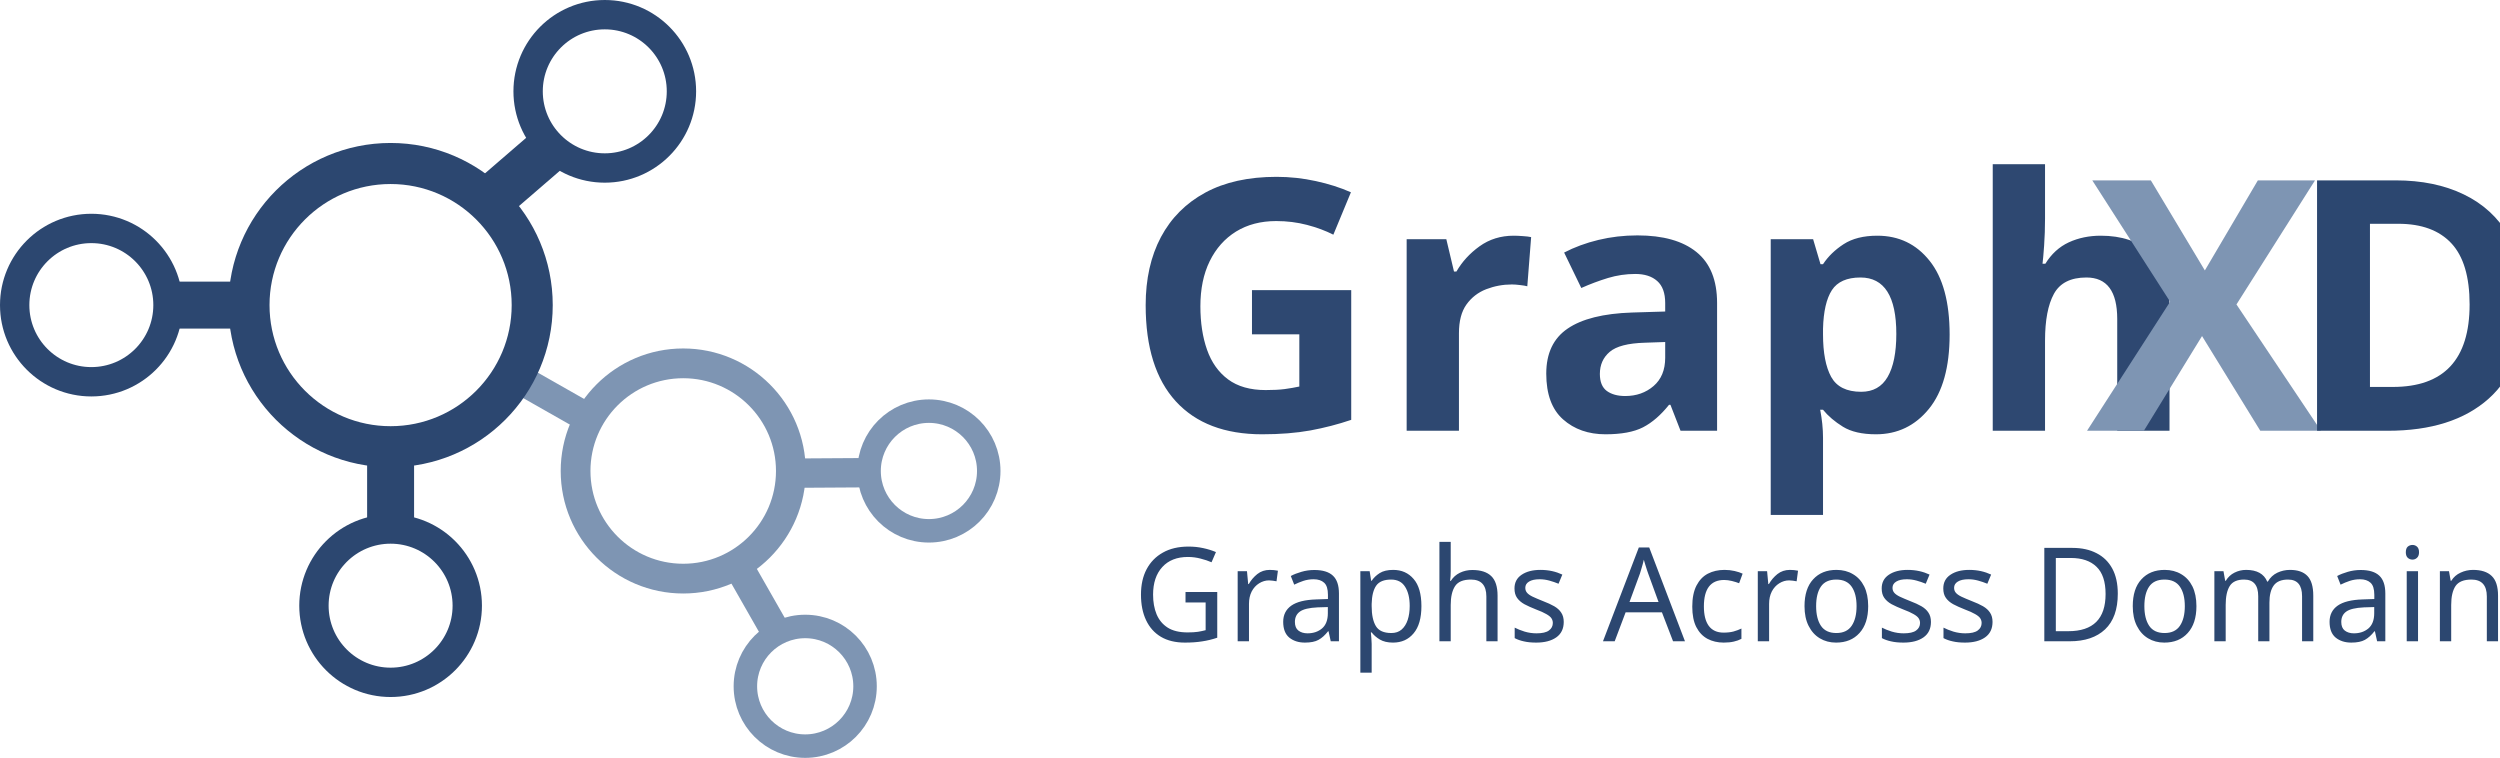
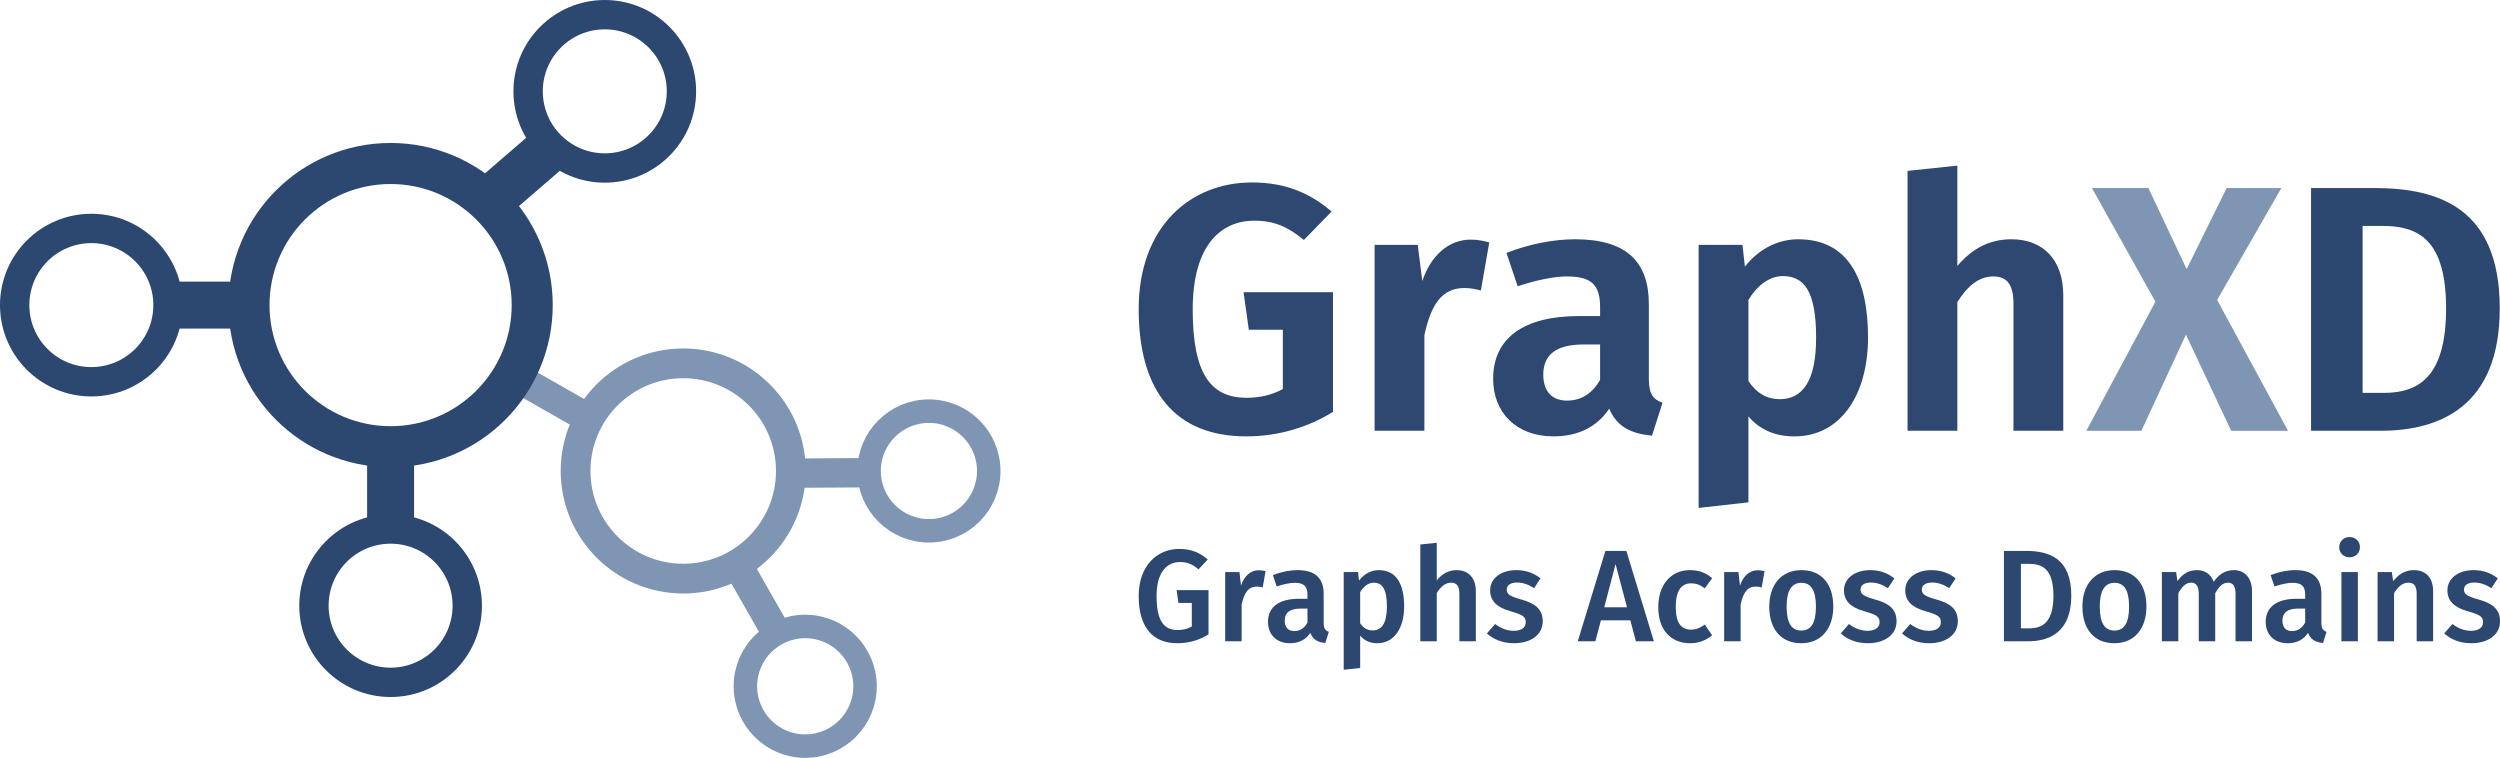
<svg xmlns="http://www.w3.org/2000/svg" id="svg2" version="1.1" width="386.903" height="117.288" viewBox="0 0 386.903 117.288">
  <defs id="defs6" />
  <g id="g4222" transform="scale(0.9084528,0.9084528)">
    <path style="opacity:1;fill:none;fill-opacity:1;stroke:#7e95b3;stroke-width:5.07;stroke-linecap:round;stroke-linejoin:miter;stroke-miterlimit:0;stroke-dasharray:none;stroke-dashoffset:0;stroke-opacity:1" d="M 134.729,80.235 A 18.338,18.338 0 0 1 116.391,98.573 18.338,18.338 0 0 1 98.054,80.235 18.338,18.338 0 0 1 116.391,61.898 18.338,18.338 0 0 1 134.729,80.235 Z" id="path4144-3-5" />
    <path style="opacity:1;fill:none;fill-opacity:1;stroke:#7e95b3;stroke-width:4;stroke-linecap:round;stroke-linejoin:miter;stroke-miterlimit:0;stroke-dasharray:none;stroke-dashoffset:0;stroke-opacity:1" d="m 147.367,116.915 a 10.193,10.193 0 0 1 -10.193,10.193 10.193,10.193 0 0 1 -10.193,-10.193 10.193,10.193 0 0 1 10.193,-10.193 10.193,10.193 0 0 1 10.193,10.193 z" id="path4144-3-3" />
    <path style="opacity:1;fill:none;fill-opacity:1;stroke:#7e95b3;stroke-width:4;stroke-linecap:round;stroke-linejoin:miter;stroke-miterlimit:0;stroke-dasharray:none;stroke-dashoffset:0;stroke-opacity:1" d="M 168.44,80.235 A 10.193,10.193 0 0 1 158.247,90.428 10.193,10.193 0 0 1 148.054,80.235 10.193,10.193 0 0 1 158.247,70.042 10.193,10.193 0 0 1 168.44,80.235 Z" id="path4144-3-3-5" />
    <path id="path4250" d="m 87.782,64.178 14.668,8.331" style="fill:none;fill-rule:evenodd;stroke:#7e95b3;stroke-width:5;stroke-linecap:butt;stroke-linejoin:miter;stroke-miterlimit:4;stroke-dasharray:none;stroke-opacity:1" />
    <path id="path4250-9" d="m 135.62,80.602 13.231,-0.083" style="fill:none;fill-rule:evenodd;stroke:#7e95b3;stroke-width:5;stroke-linecap:butt;stroke-linejoin:miter;stroke-miterlimit:4;stroke-dasharray:none;stroke-opacity:1" />
    <path id="path4250-9-1" d="m 125.226,95.464 7.219,12.653" style="fill:none;fill-rule:evenodd;stroke:#7e95b3;stroke-width:5;stroke-linecap:butt;stroke-linejoin:miter;stroke-miterlimit:4;stroke-dasharray:none;stroke-opacity:1" />
    <path style="opacity:1;fill:none;fill-opacity:1;stroke:#2c4770;stroke-width:6.994;stroke-linecap:round;stroke-linejoin:miter;stroke-miterlimit:0;stroke-dasharray:none;stroke-dashoffset:0;stroke-opacity:1" d="M 90.666,51.977 A 24.124,24.124 0 0 1 66.542,76.101 24.124,24.124 0 0 1 42.418,51.977 24.124,24.124 0 0 1 66.542,27.853 24.124,24.124 0 0 1 90.666,51.977 Z" id="path4144" />
    <path style="opacity:1;fill:none;fill-opacity:1;stroke:#2c4770;stroke-width:5;stroke-linecap:round;stroke-linejoin:miter;stroke-miterlimit:0;stroke-dasharray:none;stroke-dashoffset:0;stroke-opacity:1" d="M 116.088,15.56 A 13.06,13.06 0 0 1 103.028,28.62 13.06,13.06 0 0 1 89.968,15.56 13.06,13.06 0 0 1 103.028,2.5 13.06,13.06 0 0 1 116.088,15.56 Z" id="path4144-3" />
    <path style="opacity:1;fill:none;fill-opacity:1;stroke:#2c4770;stroke-width:5;stroke-linecap:round;stroke-linejoin:miter;stroke-miterlimit:0;stroke-dasharray:none;stroke-dashoffset:0;stroke-opacity:1" d="M 28.62,51.977 A 13.06,13.06 0 0 1 15.56,65.037 13.06,13.06 0 0 1 2.5,51.977 13.06,13.06 0 0 1 15.56,38.917 13.06,13.06 0 0 1 28.62,51.977 Z" id="path4144-3-6" />
    <path style="opacity:1;fill:none;fill-opacity:1;stroke:#2c4770;stroke-width:5;stroke-linecap:round;stroke-linejoin:miter;stroke-miterlimit:0;stroke-dasharray:none;stroke-dashoffset:0;stroke-opacity:1" d="M 79.602,103.181 A 13.06,13.06 0 0 1 66.542,116.241 13.06,13.06 0 0 1 53.482,103.181 13.06,13.06 0 0 1 66.542,90.121 13.06,13.06 0 0 1 79.602,103.181 Z" id="path4144-3-7" />
    <path id="path4218" d="m 28.111,51.977 14.895,0" style="fill:none;fill-rule:evenodd;stroke:#2c4770;stroke-width:8;stroke-linecap:butt;stroke-linejoin:miter;stroke-miterlimit:4;stroke-dasharray:none;stroke-opacity:1" />
    <path id="path4218-6" d="m 66.542,76.07 0,14.895" style="fill:none;fill-rule:evenodd;stroke:#2c4770;stroke-width:8;stroke-linecap:butt;stroke-linejoin:miter;stroke-miterlimit:4;stroke-dasharray:none;stroke-opacity:1" />
    <path id="path4218-6-2" d="M 94.565,24.508 83.289,34.239" style="fill:none;fill-rule:evenodd;stroke:#2c4770;stroke-width:8;stroke-linecap:butt;stroke-linejoin:miter;stroke-miterlimit:4;stroke-dasharray:none;stroke-opacity:1" />
  </g>
  <g id="g4274" transform="translate(0,-6.524746)">
    <g transform="translate(70.05446,-11.95544)" id="g4266">
-       <text xml:space="preserve" style="font-style:normal;font-variant:normal;font-weight:normal;font-stretch:normal;font-size:54.279px;line-height:125%;font-family:'Fira Sans';-inkscape-font-specification:'Fira Sans, Normal';text-align:start;letter-spacing:0px;word-spacing:0px;writing-mode:lr-tb;text-anchor:start;opacity:0.99;fill:#2c4770;fill-opacity:1;stroke:none;stroke-width:1px;stroke-linecap:butt;stroke-linejoin:miter;stroke-opacity:1" x="104.108" y="85.146" id="text3352">
-         <tspan id="tspan3354" x="104.108" y="85.146" style="font-style:normal;font-variant:normal;font-weight:600;font-stretch:normal;font-size:54.279px;line-height:125%;font-family:'Fira Sans';-inkscape-font-specification:'Fira Sans, Semi-Bold';text-align:start;writing-mode:lr-tb;text-anchor:start;fill:#2c4770;fill-opacity:1">Graph</tspan>
-       </text>
-       <text xml:space="preserve" style="font-style:normal;font-variant:normal;font-weight:normal;font-stretch:normal;font-size:54.279px;line-height:125%;font-family:'Fira Sans';-inkscape-font-specification:'Fira Sans, Normal';text-align:start;letter-spacing:0px;word-spacing:0px;writing-mode:lr-tb;text-anchor:start;fill:#7e95b3;fill-opacity:1;stroke:none;stroke-width:1px;stroke-linecap:butt;stroke-linejoin:miter;stroke-opacity:1" x="252.937" y="85.146" id="text3356">
-         <tspan id="tspan3358" x="252.937" y="85.146" style="font-style:normal;font-variant:normal;font-weight:600;font-stretch:normal;font-size:54.279px;line-height:125%;font-family:'Fira Sans';-inkscape-font-specification:'Fira Sans, Semi-Bold';text-align:start;writing-mode:lr-tb;text-anchor:start;fill:#7e95b3;fill-opacity:1">X</tspan>
-       </text>
-       <text xml:space="preserve" style="font-style:normal;font-variant:normal;font-weight:normal;font-stretch:normal;font-size:54.279px;line-height:125%;font-family:'Fira Sans';-inkscape-font-specification:'Fira Sans, Normal';text-align:start;letter-spacing:0px;word-spacing:0px;writing-mode:lr-tb;text-anchor:start;fill:#2c4770;fill-opacity:1;stroke:none;stroke-width:1px;stroke-linecap:butt;stroke-linejoin:miter;stroke-opacity:1" x="283.645" y="85.146" id="text3356-1">
-         <tspan id="tspan3358-8" x="283.645" y="85.146" style="font-style:normal;font-variant:normal;font-weight:600;font-stretch:normal;font-size:54.279px;line-height:125%;font-family:'Fira Sans';-inkscape-font-specification:'Fira Sans, Semi-Bold';text-align:start;writing-mode:lr-tb;text-anchor:start;fill:#2c4770;fill-opacity:1">D</tspan>
-       </text>
+       <g style="font-style:normal;font-variant:normal;font-weight:normal;font-stretch:normal;font-size:54.279px;line-height:125%;font-family:'Fira Sans';-inkscape-font-specification:'Fira Sans, Normal';text-align:start;letter-spacing:0px;word-spacing:0px;writing-mode:lr-tb;text-anchor:start;opacity:0.99;fill:#2c4770;fill-opacity:1;stroke:none;stroke-width:1px;stroke-linecap:butt;stroke-linejoin:miter;stroke-opacity:1" id="text3352">
+         <path d="m 123.703,46.717 c -9.607,0 -17.532,6.893 -17.532,19.595 0,12.919 5.808,19.703 16.664,19.703 5.048,0 9.662,-1.466 13.407,-3.8 l 0,-18.509 -13.841,0 0.814,5.808 5.265,0 0,9.173 c -1.683,0.923 -3.582,1.357 -5.591,1.357 -5.537,0 -8.359,-3.637 -8.359,-13.678 0,-9.77 4.234,-13.733 9.553,-13.733 3.094,0 5.211,0.977 7.653,2.985 l 4.288,-4.397 c -3.148,-2.714 -6.948,-4.505 -12.321,-4.505 z" style="font-style:normal;font-variant:normal;font-weight:600;font-stretch:normal;font-size:54.279px;line-height:125%;font-family:'Fira Sans';-inkscape-font-specification:'Fira Sans, Semi-Bold';text-align:start;writing-mode:lr-tb;text-anchor:start;fill:#2c4770;fill-opacity:1" id="path4163" />
+         <path d="m 157.553,55.564 c -3.365,0 -6.134,2.388 -7.491,6.405 l -0.706,-5.591 -6.676,0 0,28.768 7.708,0 0,-14.818 c 1.031,-4.668 2.66,-7.273 6.188,-7.273 0.977,0 1.683,0.163 2.551,0.38 l 1.303,-7.436 c -0.977,-0.271 -1.846,-0.434 -2.877,-0.434 z" style="font-style:normal;font-variant:normal;font-weight:600;font-stretch:normal;font-size:54.279px;line-height:125%;font-family:'Fira Sans';-inkscape-font-specification:'Fira Sans, Semi-Bold';text-align:start;writing-mode:lr-tb;text-anchor:start;fill:#2c4770;fill-opacity:1" id="path4165" />
+         <path d="m 185.124,77.167 0,-11.616 c 0,-6.514 -3.42,-10.042 -11.399,-10.042 -3.257,0 -7.056,0.706 -10.639,2.117 l 1.737,5.157 c 2.931,-0.977 5.699,-1.52 7.599,-1.52 3.637,0 5.157,1.14 5.157,4.722 l 0,1.411 -3.311,0 c -8.522,0 -13.244,3.42 -13.244,9.716 0,5.211 3.582,8.902 9.336,8.902 3.42,0 6.568,-1.194 8.63,-4.288 1.194,2.823 3.365,3.854 6.622,4.18 l 1.628,-5.102 c -1.411,-0.489 -2.117,-1.303 -2.117,-3.637 z m -12.647,3.311 c -2.388,0 -3.691,-1.466 -3.691,-4.017 0,-3.148 2.063,-4.668 6.242,-4.668 l 2.551,0 0,5.482 c -1.194,2.063 -2.877,3.202 -5.102,3.202 z" style="font-style:normal;font-variant:normal;font-weight:600;font-stretch:normal;font-size:54.279px;line-height:125%;font-family:'Fira Sans';-inkscape-font-specification:'Fira Sans, Semi-Bold';text-align:start;writing-mode:lr-tb;text-anchor:start;fill:#2c4770;fill-opacity:1" id="path4167" />
+         <path d="m 208.241,55.51 c -2.823,0 -5.916,1.248 -8.25,4.234 l -0.38,-3.365 -6.785,0 0,40.71 7.708,-0.868 0,-13.298 c 1.791,2.117 4.234,3.094 7.111,3.094 7.219,0 11.399,-6.514 11.399,-15.307 0,-9.282 -3.202,-15.198 -10.802,-15.198 z m -2.877,24.751 c -1.954,0 -3.582,-0.923 -4.831,-2.823 l 0,-12.539 c 1.303,-2.171 3.202,-3.691 5.319,-3.691 3.311,0 5.157,2.334 5.157,9.553 0,6.731 -2.117,9.499 -5.645,9.499 z" style="font-style:normal;font-variant:normal;font-weight:600;font-stretch:normal;font-size:54.279px;line-height:125%;font-family:'Fira Sans';-inkscape-font-specification:'Fira Sans, Semi-Bold';text-align:start;writing-mode:lr-tb;text-anchor:start;fill:#2c4770;fill-opacity:1" id="path4169" />
+         <path d="m 241.226,55.51 c -3.42,0 -6.079,1.466 -8.359,4.125 l 0,-15.524 -7.708,0.814 0,40.221 7.708,0 0,-19.921 c 1.574,-2.497 3.365,-3.962 5.537,-3.962 1.9,0 3.148,0.923 3.148,4.234 l 0,19.649 7.708,0 0,-20.952 c 0,-5.428 -3.04,-8.685 -8.033,-8.685 z" style="font-style:normal;font-variant:normal;font-weight:600;font-stretch:normal;font-size:54.279px;line-height:125%;font-family:'Fira Sans';-inkscape-font-specification:'Fira Sans, Semi-Bold';text-align:start;writing-mode:lr-tb;text-anchor:start;fill:#2c4770;fill-opacity:1" id="path4171" />
+       </g>
+       <g style="font-style:normal;font-variant:normal;font-weight:normal;font-stretch:normal;font-size:54.279px;line-height:125%;font-family:'Fira Sans';-inkscape-font-specification:'Fira Sans, Normal';text-align:start;letter-spacing:0px;word-spacing:0px;writing-mode:lr-tb;text-anchor:start;fill:#7e95b3;fill-opacity:1;stroke:none;stroke-width:1px;stroke-linecap:butt;stroke-linejoin:miter;stroke-opacity:1" id="text3356">
+         <path d="m 273.075,64.9 9.933,-17.315 -8.468,0 -6.188,12.539 -5.916,-12.539 -8.739,0 9.825,17.587 -10.693,19.975 8.522,0 6.893,-14.873 7.002,14.873 8.793,0 -10.964,-20.246 z" style="font-style:normal;font-variant:normal;font-weight:600;font-stretch:normal;font-size:54.279px;line-height:125%;font-family:'Fira Sans';-inkscape-font-specification:'Fira Sans, Semi-Bold';text-align:start;writing-mode:lr-tb;text-anchor:start;fill:#7e95b3;fill-opacity:1" id="path4174" />
+       </g>
+       <g style="font-style:normal;font-variant:normal;font-weight:normal;font-stretch:normal;font-size:54.279px;line-height:125%;font-family:'Fira Sans';-inkscape-font-specification:'Fira Sans, Normal';text-align:start;letter-spacing:0px;word-spacing:0px;writing-mode:lr-tb;text-anchor:start;fill:#2c4770;fill-opacity:1;stroke:none;stroke-width:1px;stroke-linecap:butt;stroke-linejoin:miter;stroke-opacity:1" id="text3356-1">
+         <path d="m 297.432,47.585 -9.825,0 0,37.561 10.747,0 c 9.228,0 18.455,-3.8 18.455,-18.944 0,-15.524 -9.445,-18.618 -19.378,-18.618 z m 1.248,5.862 c 5.428,0 9.825,2.008 9.825,12.756 0,10.53 -4.18,13.081 -9.662,13.081 l -3.257,0 0,-25.837 3.094,0 z" style="font-style:normal;font-variant:normal;font-weight:600;font-stretch:normal;font-size:54.279px;line-height:125%;font-family:'Fira Sans';-inkscape-font-specification:'Fira Sans, Semi-Bold';text-align:start;writing-mode:lr-tb;text-anchor:start;fill:#2c4770;fill-opacity:1" id="path4177" />
+       </g>
    </g>
-     <text transform="scale(0.9915108,1.008562)" id="text4256" y="104.872" x="176.871" style="font-style:normal;font-variant:normal;font-weight:500;font-stretch:normal;font-size:20.069px;line-height:125%;font-family:'Fira Sans';-inkscape-font-specification:'Fira Sans, Medium';text-align:start;letter-spacing:0px;word-spacing:0px;writing-mode:lr-tb;text-anchor:start;fill:#2c4770;fill-opacity:1;stroke:none;stroke-width:1px;stroke-linecap:butt;stroke-linejoin:miter;stroke-opacity:1" xml:space="preserve">
-       <tspan y="104.872" x="176.871" id="tspan4258">Graphs Across Domains</tspan>
-     </text>
+     <g transform="scale(0.9915108,1.008562)" style="font-style:normal;font-variant:normal;font-weight:500;font-stretch:normal;font-size:20.069px;line-height:125%;font-family:'Fira Sans';-inkscape-font-specification:'Fira Sans, Medium';text-align:start;letter-spacing:0px;word-spacing:0px;writing-mode:lr-tb;text-anchor:start;fill:#2c4770;fill-opacity:1;stroke:none;stroke-width:1px;stroke-linecap:butt;stroke-linejoin:miter;stroke-opacity:1" id="text4256">
+       <path d="m 184.056,90.703 c -3.412,0 -6.322,2.529 -6.322,7.225 0,4.756 2.167,7.245 6.021,7.245 1.886,0 3.532,-0.522 4.877,-1.365 l 0,-6.783 -4.977,0 0.281,1.967 2.087,0 0,3.612 c -0.662,0.381 -1.425,0.542 -2.208,0.542 -2.167,0 -3.291,-1.425 -3.291,-5.218 0,-3.733 1.686,-5.218 3.653,-5.218 1.184,0 1.967,0.361 2.89,1.124 l 1.445,-1.505 c -1.164,-1.003 -2.489,-1.626 -4.455,-1.626 z" style="" id="path4180" />
+       <path d="m 196.472,93.974 c -1.244,0 -2.268,0.843 -2.769,2.368 l -0.241,-2.087 -2.228,0 0,10.616 2.569,0 0,-5.639 c 0.401,-1.806 1.044,-2.749 2.348,-2.749 0.361,0 0.622,0.04 0.943,0.12 l 0.442,-2.489 c -0.341,-0.1 -0.682,-0.14 -1.064,-0.14 z" style="" id="path4182" />
+       <path d="m 206.606,102.062 0,-4.455 c 0,-2.348 -1.244,-3.653 -4.074,-3.653 -1.204,0 -2.549,0.261 -3.853,0.763 l 0.602,1.746 c 1.064,-0.361 2.087,-0.562 2.81,-0.562 1.365,0 1.987,0.462 1.987,1.846 l 0,0.602 -1.325,0 c -3.091,0 -4.837,1.244 -4.837,3.552 0,1.927 1.304,3.271 3.432,3.271 1.264,0 2.428,-0.462 3.171,-1.585 0.421,1.044 1.184,1.445 2.348,1.545 l 0.542,-1.706 c -0.522,-0.201 -0.803,-0.502 -0.803,-1.365 z m -4.576,1.244 c -0.983,0 -1.505,-0.582 -1.505,-1.606 0,-1.244 0.823,-1.846 2.489,-1.846 l 1.064,0 0,2.147 c -0.482,0.843 -1.144,1.304 -2.047,1.304 z" style="" id="path4184" />
+       <path d="m 215.193,93.954 c -1.084,0 -2.228,0.502 -3.071,1.606 l -0.14,-1.304 -2.248,0 0,14.991 2.569,-0.281 0,-4.957 c 0.662,0.783 1.585,1.164 2.669,1.164 2.689,0 4.194,-2.388 4.194,-5.639 0,-3.392 -1.164,-5.579 -3.974,-5.579 z m -0.943,9.252 c -0.803,0 -1.445,-0.361 -1.947,-1.104 l 0,-4.776 c 0.502,-0.823 1.244,-1.445 2.127,-1.445 1.325,0 2.047,0.983 2.047,3.673 0,2.569 -0.823,3.653 -2.228,3.653 z" style="" id="path4186" />
+       <path d="m 227.349,93.954 c -1.264,0 -2.288,0.582 -3.091,1.585 l 0,-5.78 -2.569,0.261 0,14.851 2.569,0 0,-7.405 c 0.622,-0.963 1.325,-1.585 2.228,-1.585 0.783,0 1.304,0.381 1.304,1.706 l 0,7.285 2.569,0 0,-7.686 c 0,-2.007 -1.124,-3.231 -3.01,-3.231 z" style="" id="path4188" />
+       <path d="m 236.683,93.954 c -2.468,0 -4.094,1.325 -4.094,3.091 0,1.565 0.963,2.609 3.151,3.211 1.987,0.562 2.408,0.843 2.408,1.726 0,0.803 -0.743,1.284 -1.886,1.284 -1.084,0 -2.067,-0.421 -2.89,-1.044 l -1.284,1.445 c 0.983,0.883 2.408,1.505 4.235,1.505 2.428,0 4.475,-1.164 4.475,-3.372 0,-1.886 -1.224,-2.77 -3.392,-3.351 -1.806,-0.502 -2.228,-0.823 -2.228,-1.525 0,-0.642 0.582,-1.064 1.606,-1.064 0.943,0 1.786,0.301 2.669,0.863 l 1.003,-1.505 c -1.003,-0.783 -2.248,-1.264 -3.773,-1.264 z" style="" id="path4190" />
+       <path d="m 255.338,104.872 2.81,0 -4.295,-13.868 -3.271,0 -4.315,13.868 2.749,0 0.863,-3.211 4.596,0 0.863,3.211 z m -4.937,-5.218 1.766,-6.623 1.786,6.623 -3.552,0 z" style="" id="path4192" />
+       <path d="m 263.789,93.954 c -3.05,0 -4.957,2.308 -4.957,5.7 0,3.392 1.907,5.519 4.977,5.519 1.365,0 2.468,-0.442 3.432,-1.224 l -1.144,-1.626 c -0.783,0.502 -1.345,0.763 -2.147,0.763 -1.445,0 -2.388,-0.903 -2.388,-3.472 0,-2.549 0.903,-3.632 2.388,-3.632 0.803,0 1.445,0.241 2.147,0.763 l 1.144,-1.545 c -1.003,-0.863 -2.067,-1.244 -3.452,-1.244 z" style="" id="path4194" />
+       <path d="m 274.356,93.974 c -1.244,0 -2.268,0.843 -2.769,2.368 l -0.241,-2.087 -2.228,0 0,10.616 2.569,0 0,-5.639 c 0.401,-1.806 1.044,-2.749 2.348,-2.749 0.361,0 0.622,0.04 0.943,0.12 l 0.442,-2.489 c -0.341,-0.1 -0.682,-0.14 -1.064,-0.14 z" style="" id="path4196" />
+       <path d="m 281.175,93.954 c -3.151,0 -5.017,2.268 -5.017,5.599 0,3.492 1.866,5.619 4.997,5.619 3.131,0 4.997,-2.268 4.997,-5.619 0,-3.472 -1.846,-5.599 -4.977,-5.599 z m 0,1.947 c 1.485,0 2.268,1.124 2.268,3.653 0,2.529 -0.783,3.673 -2.288,3.673 -1.505,0 -2.288,-1.124 -2.288,-3.673 0,-2.509 0.803,-3.653 2.308,-3.653 z" style="" id="path4198" />
+       <path d="m 291.911,93.954 c -2.468,0 -4.094,1.325 -4.094,3.091 0,1.565 0.963,2.609 3.151,3.211 1.987,0.562 2.408,0.843 2.408,1.726 0,0.803 -0.743,1.284 -1.886,1.284 -1.084,0 -2.067,-0.421 -2.89,-1.044 l -1.284,1.445 c 0.983,0.883 2.408,1.505 4.235,1.505 2.428,0 4.475,-1.164 4.475,-3.372 0,-1.886 -1.224,-2.77 -3.392,-3.351 -1.806,-0.502 -2.228,-0.823 -2.228,-1.525 0,-0.642 0.582,-1.064 1.605,-1.064 0.943,0 1.786,0.301 2.669,0.863 l 1.003,-1.505 c -1.003,-0.783 -2.248,-1.264 -3.773,-1.264 z" style="" id="path4200" />
+       <path d="m 301.475,93.954 c -2.468,0 -4.094,1.325 -4.094,3.091 0,1.565 0.963,2.609 3.151,3.211 1.987,0.562 2.408,0.843 2.408,1.726 0,0.803 -0.743,1.284 -1.886,1.284 -1.084,0 -2.067,-0.421 -2.89,-1.044 l -1.284,1.445 c 0.983,0.883 2.408,1.505 4.235,1.505 2.428,0 4.475,-1.164 4.475,-3.372 0,-1.886 -1.224,-2.77 -3.392,-3.351 -1.806,-0.502 -2.228,-0.823 -2.228,-1.525 0,-0.642 0.582,-1.064 1.606,-1.064 0.943,0 1.786,0.301 2.669,0.863 l 1.003,-1.505 c -1.003,-0.783 -2.248,-1.264 -3.773,-1.264 z" style="" id="path4202" />
+       <path d="m 316.197,91.004 -3.412,0 0,13.868 3.773,0 c 3.311,0 6.743,-1.385 6.743,-7.004 0,-5.74 -3.452,-6.864 -7.104,-6.864 z m 0.462,1.987 c 2.047,0 3.853,0.702 3.853,4.877 0,4.094 -1.706,5.017 -3.773,5.017 l -1.304,0 0,-9.894 1.224,0 z" style="" id="path4204" />
+       <path d="m 330.053,93.954 c -3.151,0 -5.017,2.268 -5.017,5.599 0,3.492 1.866,5.619 4.997,5.619 3.131,0 4.997,-2.268 4.997,-5.619 0,-3.472 -1.846,-5.599 -4.977,-5.599 z m 0,1.947 c 1.485,0 2.268,1.124 2.268,3.653 0,2.529 -0.783,3.673 -2.288,3.673 -1.505,0 -2.288,-1.124 -2.288,-3.673 0,-2.509 0.803,-3.653 2.308,-3.653 z" style="" id="path4206" />
+       <path d="m 348.697,93.954 c -1.405,0 -2.368,0.662 -3.171,1.786 -0.421,-1.144 -1.365,-1.786 -2.589,-1.786 -1.345,0 -2.308,0.622 -3.071,1.686 l -0.201,-1.385 -2.228,0 0,10.616 2.569,0 0,-7.385 c 0.582,-0.983 1.124,-1.606 2.027,-1.606 0.622,0 1.164,0.381 1.164,1.706 l 0,7.285 2.569,0 0,-7.385 c 0.582,-0.983 1.124,-1.606 2.007,-1.606 0.642,0 1.164,0.381 1.164,1.706 l 0,7.285 2.569,0 0,-7.686 c 0,-2.007 -1.124,-3.231 -2.81,-3.231 z" style="" id="path4208" />
+       <path d="m 362.336,102.062 0,-4.455 c 0,-2.348 -1.244,-3.653 -4.074,-3.653 -1.204,0 -2.549,0.261 -3.853,0.763 l 0.602,1.746 c 1.064,-0.361 2.087,-0.562 2.81,-0.562 1.365,0 1.987,0.462 1.987,1.846 l 0,0.602 -1.325,0 c -3.091,0 -4.837,1.244 -4.837,3.552 0,1.927 1.304,3.271 3.432,3.271 1.264,0 2.428,-0.462 3.171,-1.585 0.421,1.044 1.184,1.445 2.348,1.545 l 0.542,-1.706 c -0.522,-0.201 -0.803,-0.502 -0.803,-1.365 z m -4.576,1.244 c -0.983,0 -1.505,-0.582 -1.505,-1.606 0,-1.244 0.823,-1.846 2.489,-1.846 l 1.064,0 0,2.147 c -0.482,0.843 -1.144,1.304 -2.047,1.304 z" style="" id="path4210" />
+       <path d="m 366.728,88.877 c -0.943,0 -1.606,0.682 -1.606,1.565 0,0.863 0.662,1.545 1.606,1.545 0.963,0 1.626,-0.682 1.626,-1.545 0,-0.883 -0.662,-1.565 -1.626,-1.565 z m 1.304,5.378 -2.569,0 0,10.616 2.569,0 0,-10.616 z" style="" id="path4212" />
+       <path d="m 376.768,93.954 c -1.345,0 -2.408,0.642 -3.231,1.706 l -0.201,-1.405 -2.228,0 0,10.616 2.569,0 0,-7.385 c 0.622,-0.983 1.304,-1.606 2.228,-1.606 0.803,0 1.304,0.381 1.304,1.706 l 0,7.285 2.569,0 0,-7.686 c 0,-2.027 -1.104,-3.231 -3.01,-3.231 z" style="" id="path4214" />
+       <path d="m 386.101,93.954 c -2.468,0 -4.094,1.325 -4.094,3.091 0,1.565 0.963,2.609 3.151,3.211 1.987,0.562 2.408,0.843 2.408,1.726 0,0.803 -0.743,1.284 -1.886,1.284 -1.084,0 -2.067,-0.421 -2.89,-1.044 l -1.284,1.445 c 0.983,0.883 2.408,1.505 4.235,1.505 2.428,0 4.475,-1.164 4.475,-3.372 0,-1.886 -1.224,-2.77 -3.392,-3.351 -1.806,-0.502 -2.228,-0.823 -2.228,-1.525 0,-0.642 0.582,-1.064 1.605,-1.064 0.943,0 1.786,0.301 2.669,0.863 l 1.003,-1.505 c -1.003,-0.783 -2.248,-1.264 -3.773,-1.264 z" style="" id="path4216" />
+     </g>
  </g>
</svg>
